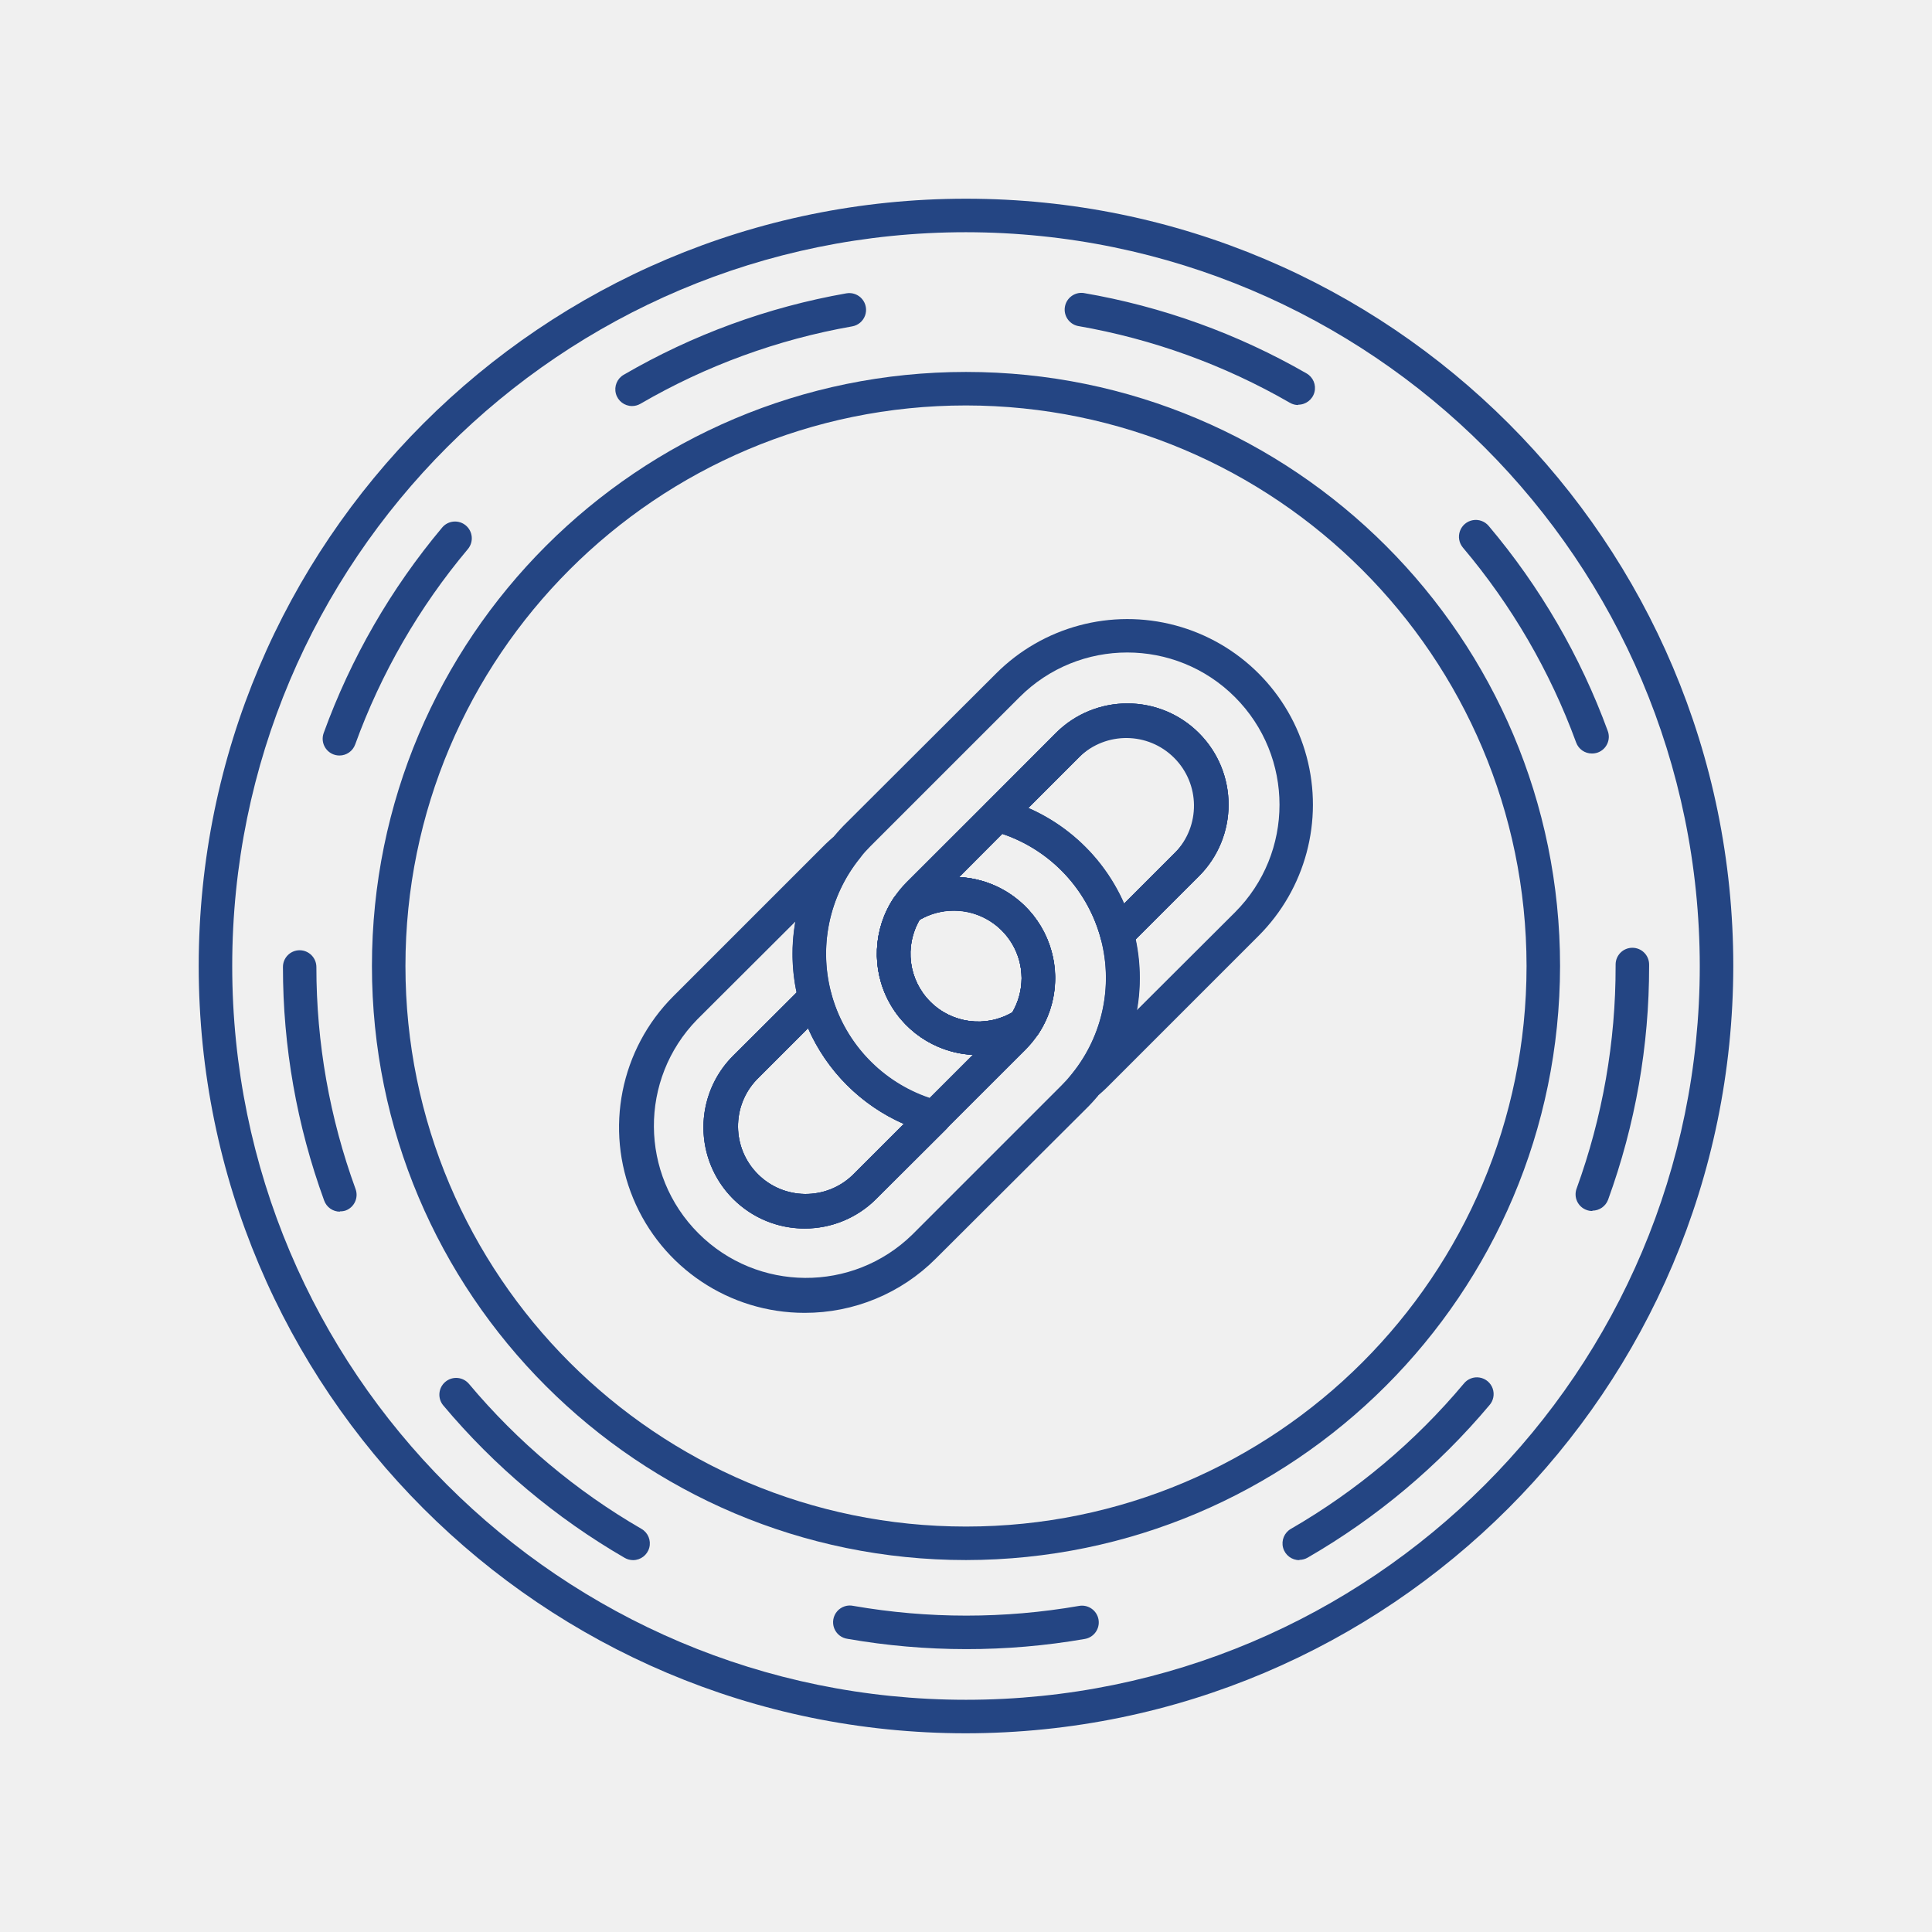
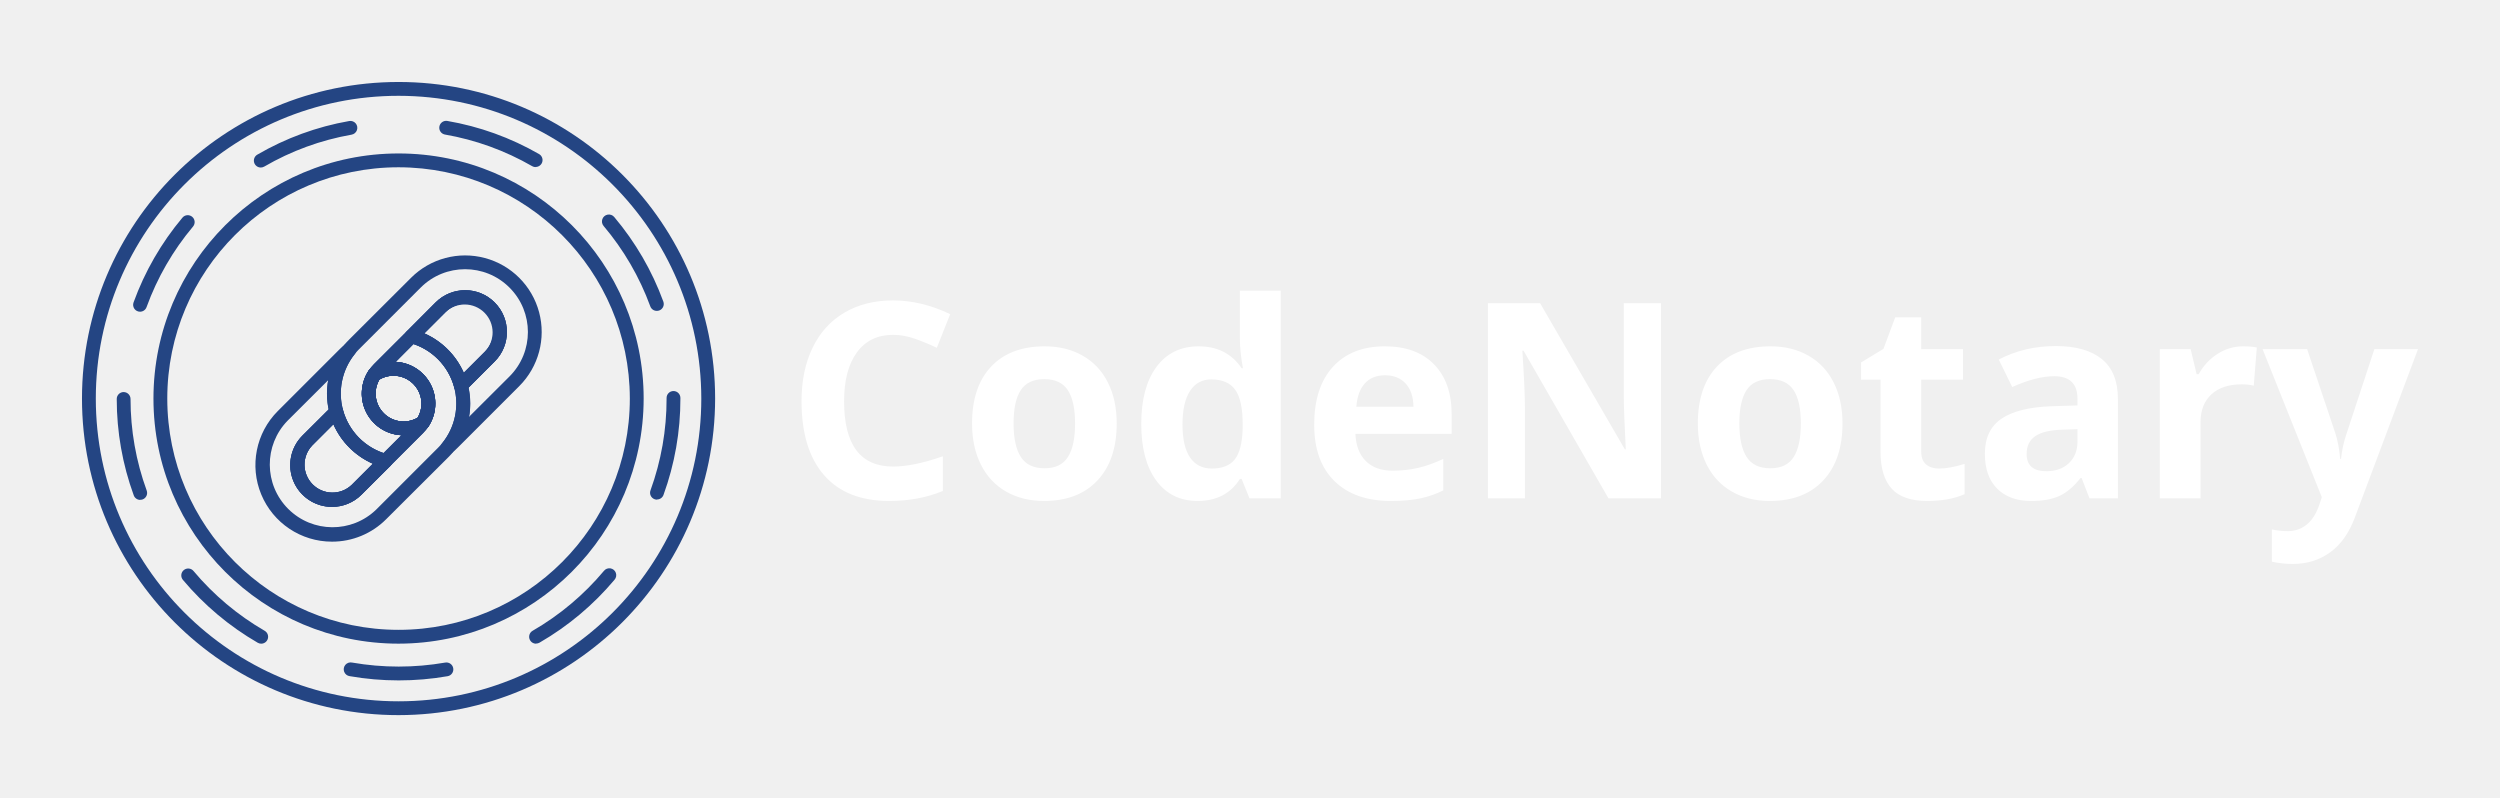
- <svg xmlns="http://www.w3.org/2000/svg" version="1.1" width="972.261" height="972.261" id="svg18">
+ <svg xmlns="http://www.w3.org/2000/svg" version="1.1" width="3049.315" height="972.261" id="svg18">
  <defs id="defs22" />
  <g id="layer8" transform="translate(-6.108151,-66.81172)">
    <text xml:space="preserve" style="font-style:normal;font-variant:normal;font-weight:600;font-stretch:normal;font-size:333.333px;line-height:1.25;font-family:'Open Sans';-inkscape-font-specification:'Open Sans Semi-Bold';font-variant-ligatures:normal;font-variant-caps:normal;font-variant-numeric:normal;font-variant-east-asian:normal;fill:#ffffff;fill-opacity:1;stroke:none" x="964.377" y="674.607" id="text1233">
      <tspan id="tspan1231" x="964.377" y="674.607" style="font-style:normal;font-variant:normal;font-weight:bold;font-stretch:normal;font-size:333.333px;font-family:'Open Sans';-inkscape-font-specification:'Open Sans Bold';font-variant-ligatures:normal;font-variant-caps:normal;font-variant-numeric:normal;font-variant-east-asian:normal;fill:#ffffff;fill-opacity:1">CodeNotary</tspan>
    </text>
  </g>
  <g transform="matrix(7.722613,0,0,7.722613,-763.0959,437.1939)" id="g888">
    <defs id="SvgjsDefs1908" />
    <g id="SvgjsG1910" featureKey="nameFeature-0" transform="matrix(1.343834,0,0,1.343834,116.3516,16.5622)" fill="#000000" />
  </g>
  <g id="layer6" transform="translate(-6.108151,-66.81172)">
    <g id="SvgjsG1909" featureKey="symbolFeature-0" transform="matrix(3.37232,0,0,3.37232,104.4213,165.1253)" fill="#000000" style="fill:#244583;fill-opacity:1">
      <g stroke="none" stroke-width="1" fill-rule="evenodd" id="g882" style="fill:#244583;fill-opacity:1">
        <g fill-rule="nonzero" id="g880" style="fill:#244583;fill-opacity:1">
          <path id="path854" style="fill:#244583;fill-opacity:1;stroke-width:4.094" transform="matrix(0.2442667,0,0,0.2442667,9.550007,-281.875)" d="m 431.701,1156.012 c -258.883,0 -468.75,209.867 -468.75,468.75 0,258.884 209.867,468.75 468.75,468.75 258.771,-0.271 468.479,-209.979 468.75,-468.75 0,-258.884 -209.867,-468.75 -468.75,-468.75 z m 0,20.469 c 247.466,0.271 448.009,200.815 448.279,448.281 0,247.578 -200.701,448.279 -448.279,448.279 -247.579,0 -448.281,-200.701 -448.281,-448.279 0,-247.578 200.703,-448.281 448.281,-448.281 z" />
          <path d="m 115,216.94 c -5.916,-0.002 -11.822,-0.514 -17.65,-1.53 -0.914,-0.116 -1.689,-0.725 -2.019,-1.585 -0.33,-0.86 -0.16,-1.831 0.442,-2.528 0.602,-0.697 1.538,-1.007 2.437,-0.806 11.14,1.935 22.53,1.935 33.67,0 1.361,-0.237 2.658,0.674 2.895,2.035 0.237,1.361 -0.674,2.658 -2.035,2.895 -5.858,1.018 -11.794,1.526 -17.74,1.52 z M 65.33,203.66 c -0.438,-3.5e-4 -0.869,-0.114 -1.25,-0.33 C 53.8,197.378 44.636,189.68 37,180.58 c -0.889,-1.058 -0.753,-2.636 0.305,-3.525 1.058,-0.889 2.636,-0.753 3.525,0.305 7.258,8.658 15.972,15.981 25.75,21.64 0.975,0.568 1.448,1.718 1.156,2.808 -0.292,1.09 -1.278,1.848 -2.406,1.852 z m 99.42,0 c -1.137,0.009 -2.136,-0.751 -2.432,-1.849 -0.296,-1.098 0.186,-2.257 1.172,-2.821 9.79,-5.658 18.515,-12.985 25.78,-21.65 0.563,-0.718 1.473,-1.073 2.373,-0.925 0.901,0.148 1.649,0.775 1.952,1.636 0.303,0.861 0.113,1.819 -0.496,2.499 -7.643,9.095 -16.814,16.786 -27.1,22.73 -0.379,0.222 -0.811,0.339 -1.25,0.34 z m -143.18,-52 c -1.055,-0.002 -1.995,-0.666 -2.35,-1.66 -4.074,-11.167 -6.156,-22.963 -6.15,-34.85 -0.003,-0.662 0.259,-1.298 0.726,-1.767 C 14.263,112.914 14.898,112.65 15.56,112.65 c 1.378,0.005 2.495,1.122 2.5,2.5 -0.004,11.304 1.976,22.521 5.85,33.14 0.47,1.295 -0.197,2.726 -1.49,3.2 -0.274,0.09 -0.562,0.131 -0.85,0.12 z m 186.9,-0.1 c -0.294,0.005 -0.585,-0.046 -0.86,-0.15 -0.625,-0.223 -1.134,-0.687 -1.414,-1.289 -0.28,-0.601 -0.307,-1.29 -0.076,-1.911 3.87,-10.644 5.84,-21.885 5.82,-33.21 v -0.22 c 0,-1.381 1.119,-2.5 2.5,-2.5 1.381,0 2.5,1.119 2.5,2.5 V 115 c 0.015,11.892 -2.057,23.694 -6.12,34.87 -0.364,0.984 -1.301,1.638 -2.35,1.64 z M 21.5,83.59 C 20.683,83.591 19.917,83.192 19.449,82.523 18.98,81.853 18.869,80.997 19.15,80.23 23.206,69.055 29.19,58.678 36.83,49.57 c 0.886,-1.06 2.465,-1.201 3.525,-0.315 1.06,0.886 1.201,2.465 0.315,3.525 -7.272,8.66 -12.965,18.53 -16.82,29.16 -0.358,0.99 -1.297,1.65 -2.35,1.65 z m 186.9,-0.3 c -1.051,0.004 -1.991,-0.652 -2.35,-1.64 -3.886,-10.612 -9.607,-20.458 -16.9,-29.09 -0.577,-0.688 -0.743,-1.631 -0.436,-2.475 0.307,-0.844 1.041,-1.459 1.925,-1.615 0.884,-0.156 1.784,0.172 2.361,0.86 7.668,9.082 13.683,19.439 17.77,30.6 0.477,1.295 -0.185,2.732 -1.48,3.21 -0.286,0.101 -0.587,0.151 -0.89,0.15 z M 65.16,31.44 C 64.032,31.436 63.046,30.677 62.754,29.588 62.462,28.498 62.935,27.348 63.91,26.78 74.185,20.796 85.439,16.679 97.15,14.62 c 0.881,-0.155 1.777,0.171 2.352,0.856 0.575,0.685 0.741,1.625 0.435,2.465 C 99.632,18.781 98.901,19.395 98.02,19.55 86.888,21.507 76.19,25.417 66.42,31.1 c -0.383,0.222 -0.817,0.34 -1.26,0.34 z m 99.41,-0.15 c -0.436,-4.33e-4 -0.865,-0.118 -1.24,-0.34 -9.795,-5.649 -20.509,-9.529 -31.65,-11.46 -1.303,-0.291 -2.148,-1.555 -1.918,-2.87 0.23,-1.316 1.453,-2.218 2.778,-2.05 11.714,2.008 22.98,6.071 33.28,12 0.985,0.564 1.467,1.72 1.174,2.816 -0.293,1.096 -1.289,1.857 -2.424,1.854 z" id="path856" style="fill:#244583;fill-opacity:1" />
          <path d="m 115,203.65 c -48.96,0 -88.65,-39.69 -88.65,-88.65 0,-48.96 39.69,-88.65 88.65,-88.65 48.96,0 88.65,39.69 88.65,88.65 -0.055,48.937 -39.713,88.595 -88.65,88.65 z m 0,-172.3 c -46.199,0 -83.65,37.451 -83.65,83.65 0,46.199 37.451,83.65 83.65,83.65 46.199,0 83.65,-37.451 83.65,-83.65 C 198.6,68.822 161.178,31.4 115,31.35 Z" id="path858" style="fill:#244583;fill-opacity:1" />
          <path d="m 110.28,140 c -0.216,-0.002 -0.43,-0.029 -0.64,-0.08 -9.074,-2.428 -16.299,-9.29 -19.19,-18.227 C 87.56,112.755 89.397,102.962 95.33,95.68 v -0.06 c 0.578,-0.698 1.192,-1.366 1.84,-2 L 119.5,71.34 c 6.995,-6.995 17.191,-9.727 26.747,-7.167 9.556,2.56 17.02,10.024 19.58,19.58 2.56,9.556 -0.172,19.752 -7.167,26.747 l -22.27,22.27 c -0.662,0.674 -1.363,1.309 -2.1,1.9 -1,0.794 -2.438,0.706 -3.334,-0.203 -0.896,-0.909 -0.964,-2.348 -0.156,-3.337 4.593,-5.652 6.199,-13.163 4.32,-20.2 -0.231,-0.86 0.013,-1.778 0.64,-2.41 l 10.46,-10.46 c 3.795,-3.968 3.725,-10.24 -0.158,-14.122 C 142.18,80.055 135.908,79.985 131.94,83.78 l -22.27,22.27 c -0.494,0.486 -0.937,1.022 -1.32,1.6 -2.63,4.006 -2.086,9.309 1.302,12.698 3.389,3.389 8.691,3.933 12.698,1.302 0.992,-0.644 2.3,-0.504 3.133,0.335 0.834,0.839 0.966,2.147 0.317,3.135 -0.568,0.855 -1.217,1.652 -1.94,2.38 l -11.81,11.8 c -0.475,0.457 -1.111,0.708 -1.77,0.7 z M 99.16,98.9 c -4.665,5.78 -6.208,13.475 -4.133,20.607 2.075,7.132 7.506,12.798 14.543,15.173 l 6.45,-6.45 c -5.403,-0.276 -10.245,-3.423 -12.691,-8.248 -2.446,-4.826 -2.121,-10.591 0.851,-15.112 0.572,-0.858 1.225,-1.658 1.95,-2.39 L 128.4,80.24 c 5.898,-5.898 15.462,-5.898 21.36,0 5.898,5.898 5.898,15.462 0,21.36 l -9.47,9.46 c 0.4,1.89 0.601,3.818 0.6,5.75 0.003,1.616 -0.141,3.23 -0.43,4.82 L 155.13,107 c 8.872,-8.872 8.872,-23.258 0,-32.13 -8.872,-8.872 -23.258,-8.872 -32.13,0 l -22.27,22.27 c -0.538,0.535 -1.045,1.099 -1.52,1.69 z" id="path860" style="fill:#244583;fill-opacity:1" />
          <path d="m 116.84,128.28 c -5.557,0.019 -10.675,-3.018 -13.321,-7.905 -2.646,-4.887 -2.392,-10.832 0.661,-15.475 0.187,-0.287 0.433,-0.533 0.72,-0.72 4.642,-3.046 10.581,-3.301 15.467,-0.664 4.886,2.637 7.932,7.742 7.933,13.294 -0.008,2.942 -0.869,5.818 -2.48,8.28 -0.187,0.287 -0.433,0.533 -0.72,0.72 -2.452,1.614 -5.324,2.473 -8.26,2.47 z m -8.75,-20.19 c -2.312,3.966 -1.663,8.992 1.582,12.239 3.245,3.247 8.27,3.901 12.238,1.591 0.903,-1.552 1.382,-3.314 1.39,-5.11 -0.01,-3.617 -1.949,-6.954 -5.087,-8.753 -3.138,-1.799 -6.997,-1.786 -10.123,0.033 z" id="path862" style="fill:#244583;fill-opacity:1" />
          <path d="m 137.53,112.78 c -0.219,0.002 -0.438,-0.025 -0.65,-0.08 -0.86,-0.234 -1.531,-0.908 -1.76,-1.77 -2.108,-7.827 -8.223,-13.942 -16.05,-16.05 -0.853,-0.245 -1.513,-0.923 -1.733,-1.783 C 117.117,92.237 117.369,91.325 118,90.7 l 10.4,-10.46 c 5.898,-5.898 15.462,-5.898 21.36,0 5.898,5.898 5.898,15.462 0,21.36 l -10.46,10.45 c -0.467,0.472 -1.106,0.736 -1.77,0.73 z M 124.29,91.43 c 6.379,2.806 11.474,7.901 14.28,14.28 l 7.65,-7.65 c 2.647,-2.531 3.716,-6.297 2.794,-9.841 -0.921,-3.544 -3.689,-6.312 -7.234,-7.234 -3.544,-0.921 -7.31,0.148 -9.841,2.794 z" id="path864" style="fill:#244583;fill-opacity:1" />
          <path d="m 116.84,128.28 c -5.557,0.019 -10.675,-3.018 -13.321,-7.905 -2.646,-4.887 -2.392,-10.832 0.661,-15.475 0.187,-0.287 0.433,-0.533 0.72,-0.72 4.642,-3.046 10.581,-3.301 15.467,-0.664 4.886,2.637 7.932,7.742 7.933,13.294 -0.008,2.942 -0.869,5.818 -2.48,8.28 -0.187,0.287 -0.433,0.533 -0.72,0.72 -2.452,1.614 -5.324,2.473 -8.26,2.47 z m -8.75,-20.19 c -2.312,3.966 -1.663,8.992 1.582,12.239 3.245,3.247 8.27,3.901 12.238,1.591 0.903,-1.552 1.382,-3.314 1.39,-5.11 -0.01,-3.617 -1.949,-6.954 -5.087,-8.753 -3.138,-1.799 -6.997,-1.786 -10.123,0.033 z" id="path866" style="fill:#244583;fill-opacity:1" />
          <path d="m 137.53,112.78 c -0.219,0.002 -0.438,-0.025 -0.65,-0.08 -0.86,-0.234 -1.531,-0.908 -1.76,-1.77 -2.108,-7.827 -8.223,-13.942 -16.05,-16.05 -0.853,-0.245 -1.513,-0.923 -1.733,-1.783 C 117.117,92.237 117.369,91.325 118,90.7 l 10.4,-10.46 c 5.898,-5.898 15.462,-5.898 21.36,0 5.898,5.898 5.898,15.462 0,21.36 l -10.46,10.45 c -0.467,0.472 -1.106,0.736 -1.77,0.73 z M 124.29,91.43 c 6.379,2.806 11.474,7.901 14.28,14.28 l 7.65,-7.65 c 2.647,-2.531 3.716,-6.297 2.794,-9.841 -0.921,-3.544 -3.689,-6.312 -7.234,-7.234 -3.544,-0.921 -7.31,0.148 -9.841,2.794 z" id="path868" style="fill:#244583;fill-opacity:1" />
          <path d="M 90.92,166.76 C 79.72,166.766 69.62,160.022 65.333,149.675 61.046,139.327 63.417,127.417 71.34,119.5 L 93.61,97.23 c 0.662,-0.674 1.363,-1.309 2.1,-1.9 1,-0.794 2.438,-0.706 3.334,0.203 0.896,0.909 0.964,2.348 0.156,3.337 -4.587,5.655 -6.193,13.163 -4.32,20.2 0.231,0.86 -0.013,1.778 -0.64,2.41 l -10.46,10.46 c -3.795,3.968 -3.725,10.24 0.158,14.122 3.882,3.882 10.155,3.952 14.122,0.158 L 120.33,124 c 0.494,-0.486 0.937,-1.022 1.32,-1.6 1.074,-1.652 1.647,-3.58 1.65,-5.55 -0.011,-3.711 -2.052,-7.119 -5.319,-8.88 -3.267,-1.761 -7.236,-1.592 -10.341,0.44 -0.992,0.644 -2.3,0.504 -3.133,-0.335 -0.834,-0.839 -0.966,-2.147 -0.317,-3.135 0.568,-0.855 1.217,-1.652 1.94,-2.38 L 118,90.7 c 0.63,-0.631 1.548,-0.879 2.41,-0.65 9.074,2.428 16.299,9.29 19.19,18.227 2.891,8.937 1.054,18.731 -4.88,26.013 v 0.06 c -0.578,0.698 -1.192,1.366 -1.84,2 l -22.38,22.31 c -5.188,5.199 -12.235,8.114 -19.58,8.1 z M 89.55,108.36 74.87,123 c -8.671,8.897 -8.58,23.111 0.205,31.895 8.784,8.784 22.999,8.876 31.895,0.205 l 22.27,-22.27 c 0.538,-0.535 1.045,-1.099 1.52,-1.69 l 0.08,-0.1 c 4.665,-5.78 6.208,-13.475 4.133,-20.607 C 132.898,103.302 127.467,97.635 120.43,95.26 l -6.43,6.48 c 5.403,0.276 10.245,3.423 12.691,8.248 2.446,4.826 2.121,10.591 -0.851,15.112 -0.572,0.858 -1.225,1.658 -1.95,2.39 l -22.29,22.27 c -5.898,5.898 -15.462,5.898 -21.36,0 -5.898,-5.898 -5.898,-15.462 0,-21.36 l 9.47,-9.46 c -0.732,-3.484 -0.787,-7.076 -0.16,-10.58 z" id="path870" style="fill:#244583;fill-opacity:1" />
          <path d="m 116.84,128.28 c -5.557,0.019 -10.675,-3.018 -13.321,-7.905 -2.646,-4.887 -2.392,-10.832 0.661,-15.475 0.187,-0.287 0.433,-0.533 0.72,-0.72 5.987,-3.923 13.905,-3.107 18.966,1.954 5.061,5.061 5.877,12.979 1.954,18.966 -0.187,0.287 -0.433,0.533 -0.72,0.72 -2.453,1.61 -5.325,2.466 -8.26,2.46 z m -8.75,-20.19 c -2.312,3.966 -1.663,8.992 1.582,12.239 3.245,3.247 8.27,3.901 12.238,1.591 0.907,-1.554 1.387,-3.321 1.39,-5.12 -0.013,-3.615 -1.954,-6.949 -5.091,-8.745 -3.137,-1.797 -6.994,-1.783 -10.119,0.035 z" id="path872" style="fill:#244583;fill-opacity:1" />
          <path d="M 90.92,154.17 C 84.815,154.168 79.312,150.491 76.975,144.851 74.638,139.212 75.926,132.72 80.24,128.4 L 90.7,118 c 0.629,-0.636 1.551,-0.887 2.416,-0.655 0.864,0.232 1.538,0.909 1.764,1.775 2.108,7.827 8.223,13.942 16.05,16.05 0.862,0.232 1.534,0.905 1.765,1.767 0.231,0.862 -0.015,1.781 -0.645,2.413 l -10.45,10.41 c -2.833,2.831 -6.675,4.417 -10.68,4.41 z m 0.51,-29.88 -7.65,7.65 c -3.795,3.968 -3.725,10.24 0.158,14.122 3.882,3.882 10.155,3.952 14.122,0.158 l 7.65,-7.65 c -6.379,-2.806 -11.474,-7.901 -14.28,-14.28 z" id="path874" style="fill:#244583;fill-opacity:1" />
          <path d="m 116.84,128.28 c -5.557,0.019 -10.675,-3.018 -13.321,-7.905 -2.646,-4.887 -2.392,-10.832 0.661,-15.475 0.187,-0.287 0.433,-0.533 0.72,-0.72 5.987,-3.923 13.905,-3.107 18.966,1.954 5.061,5.061 5.877,12.979 1.954,18.966 -0.187,0.287 -0.433,0.533 -0.72,0.72 -2.453,1.61 -5.325,2.466 -8.26,2.46 z m -8.75,-20.19 c -2.312,3.966 -1.663,8.992 1.582,12.239 3.245,3.247 8.27,3.901 12.238,1.591 0.907,-1.554 1.387,-3.321 1.39,-5.12 -0.013,-3.615 -1.954,-6.949 -5.091,-8.745 -3.137,-1.797 -6.994,-1.783 -10.119,0.035 z" id="path876" style="fill:#244583;fill-opacity:1" />
          <path d="M 90.92,154.17 C 84.815,154.168 79.312,150.491 76.975,144.851 74.638,139.212 75.926,132.72 80.24,128.4 L 90.7,118 c 0.629,-0.636 1.551,-0.887 2.416,-0.655 0.864,0.232 1.538,0.909 1.764,1.775 2.108,7.827 8.223,13.942 16.05,16.05 0.862,0.232 1.534,0.905 1.765,1.767 0.231,0.862 -0.015,1.781 -0.645,2.413 l -10.45,10.41 c -2.833,2.831 -6.675,4.417 -10.68,4.41 z m 0.51,-29.88 -7.65,7.65 c -3.795,3.968 -3.725,10.24 0.158,14.122 3.882,3.882 10.155,3.952 14.122,0.158 l 7.65,-7.65 c -6.379,-2.806 -11.474,-7.901 -14.28,-14.28 z" id="path878" style="fill:#244583;fill-opacity:1" />
        </g>
      </g>
    </g>
  </g>
</svg>
